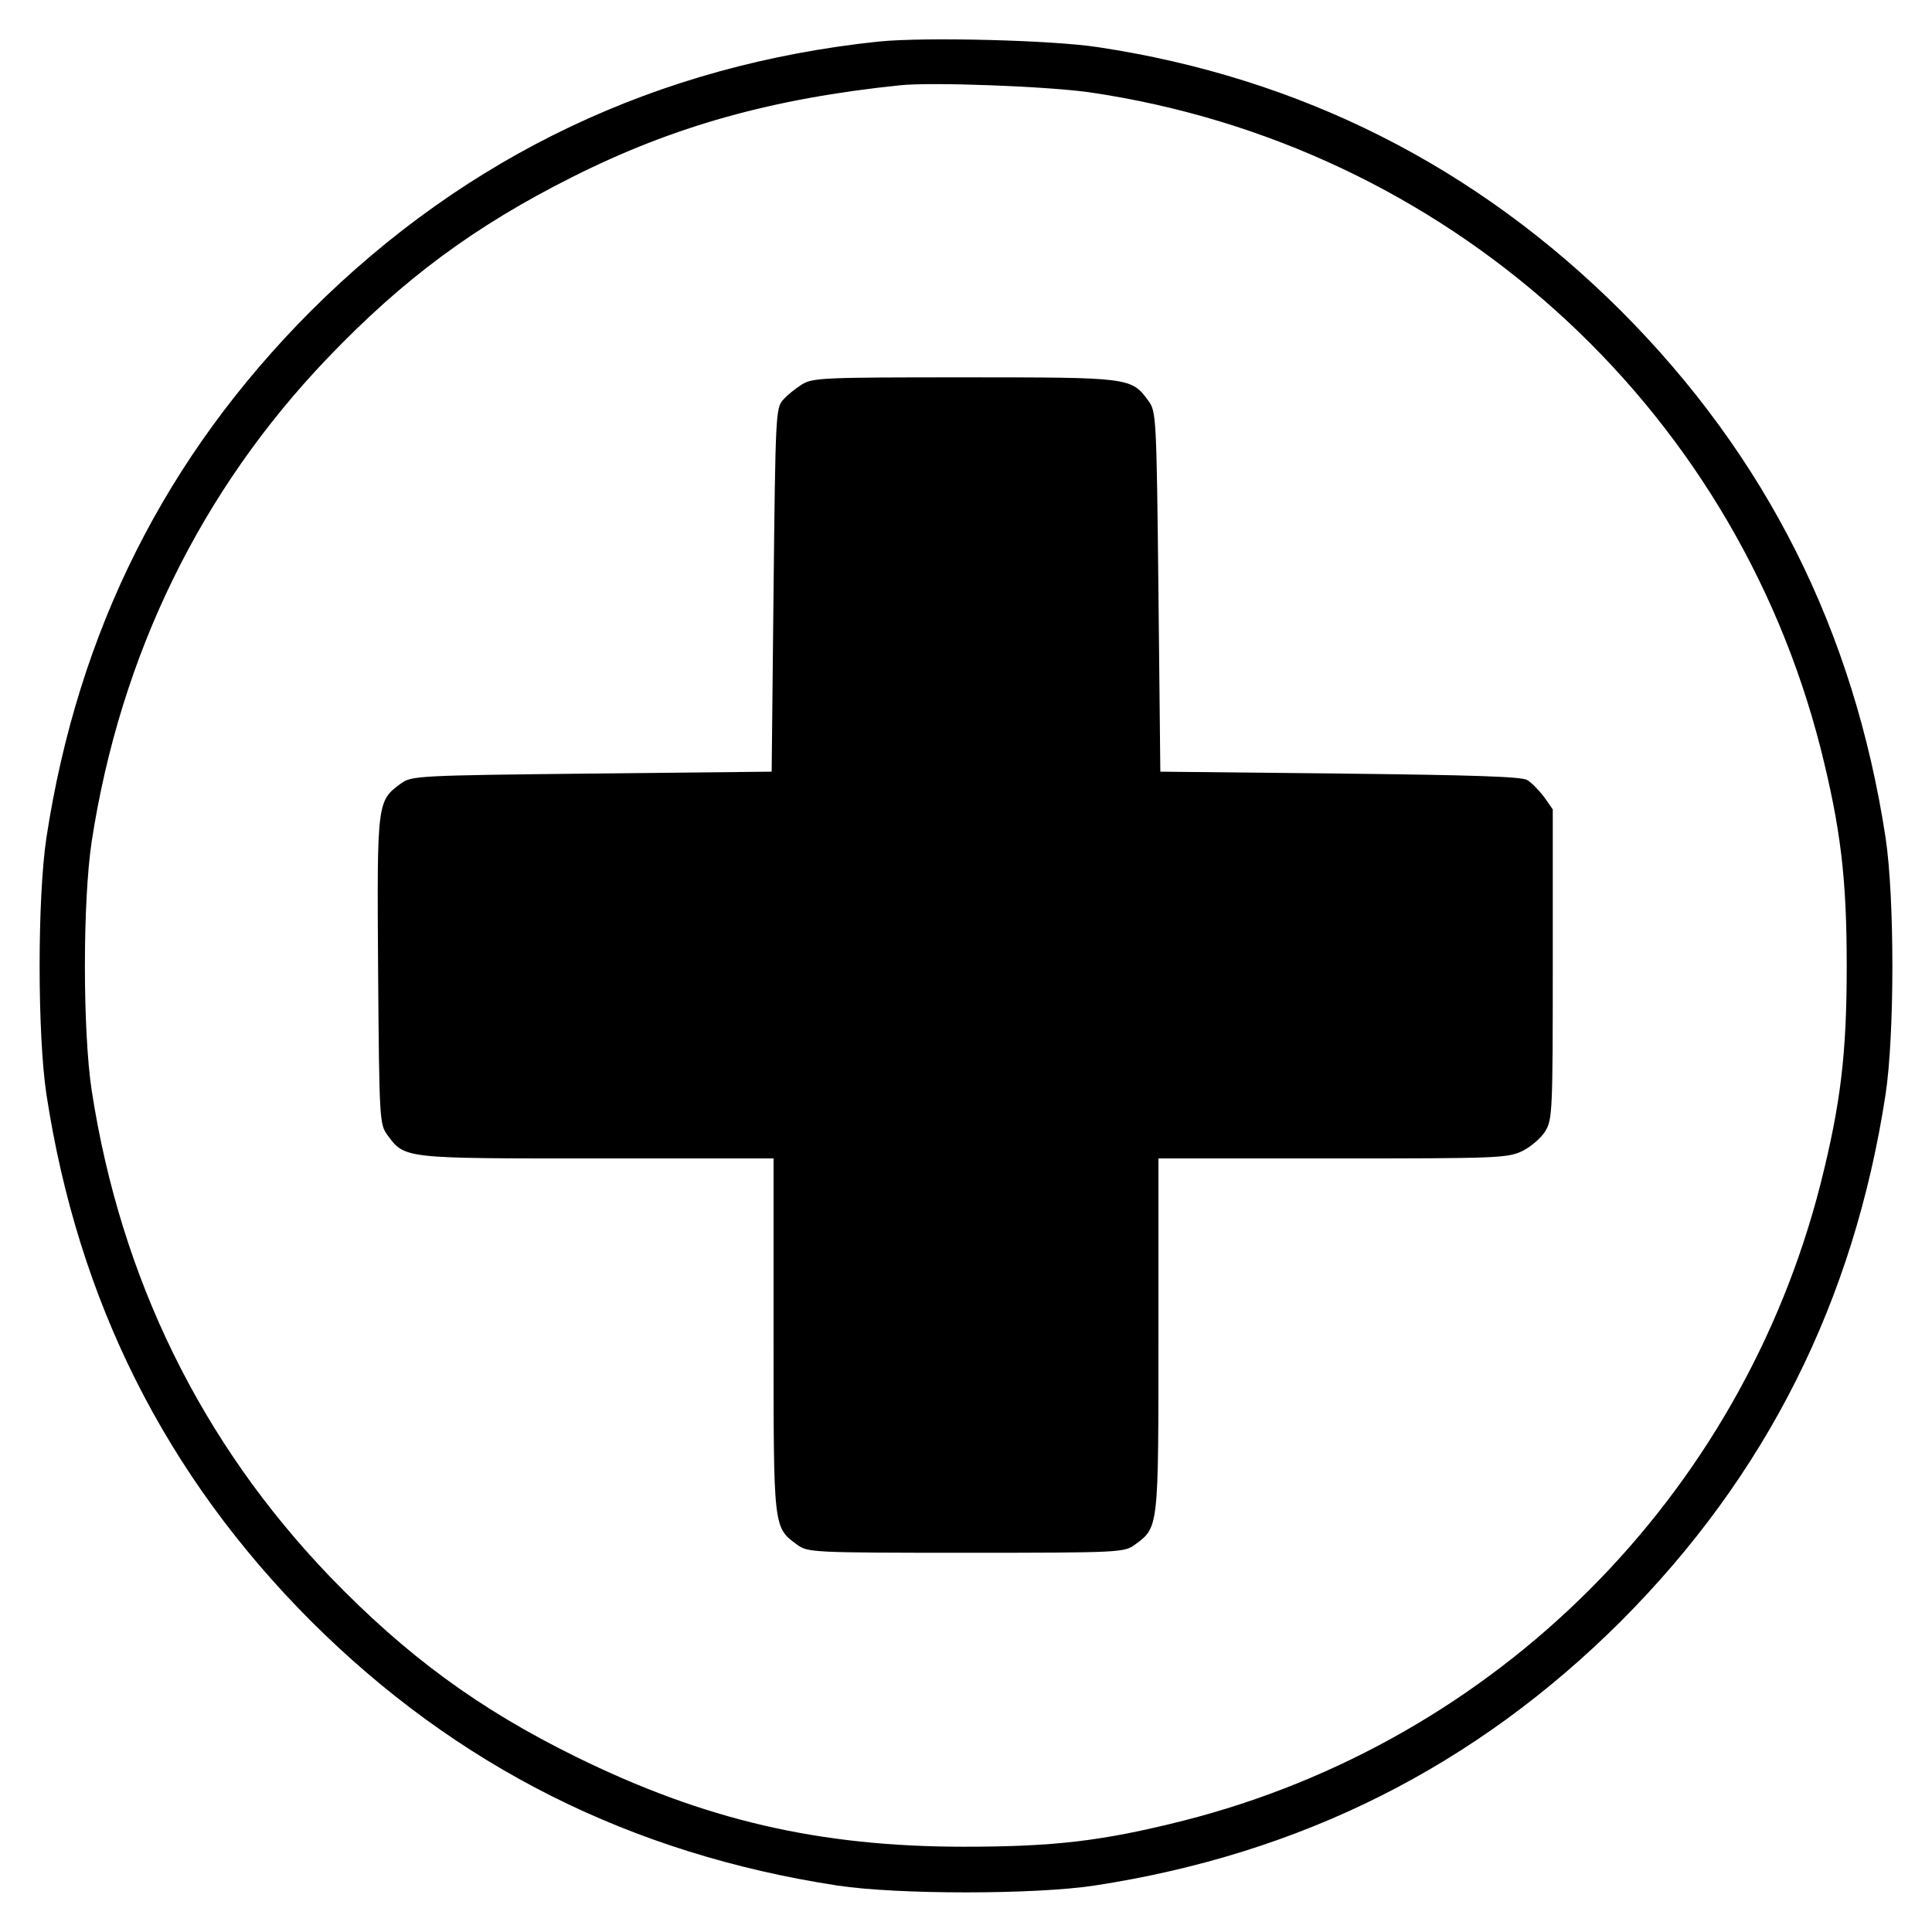
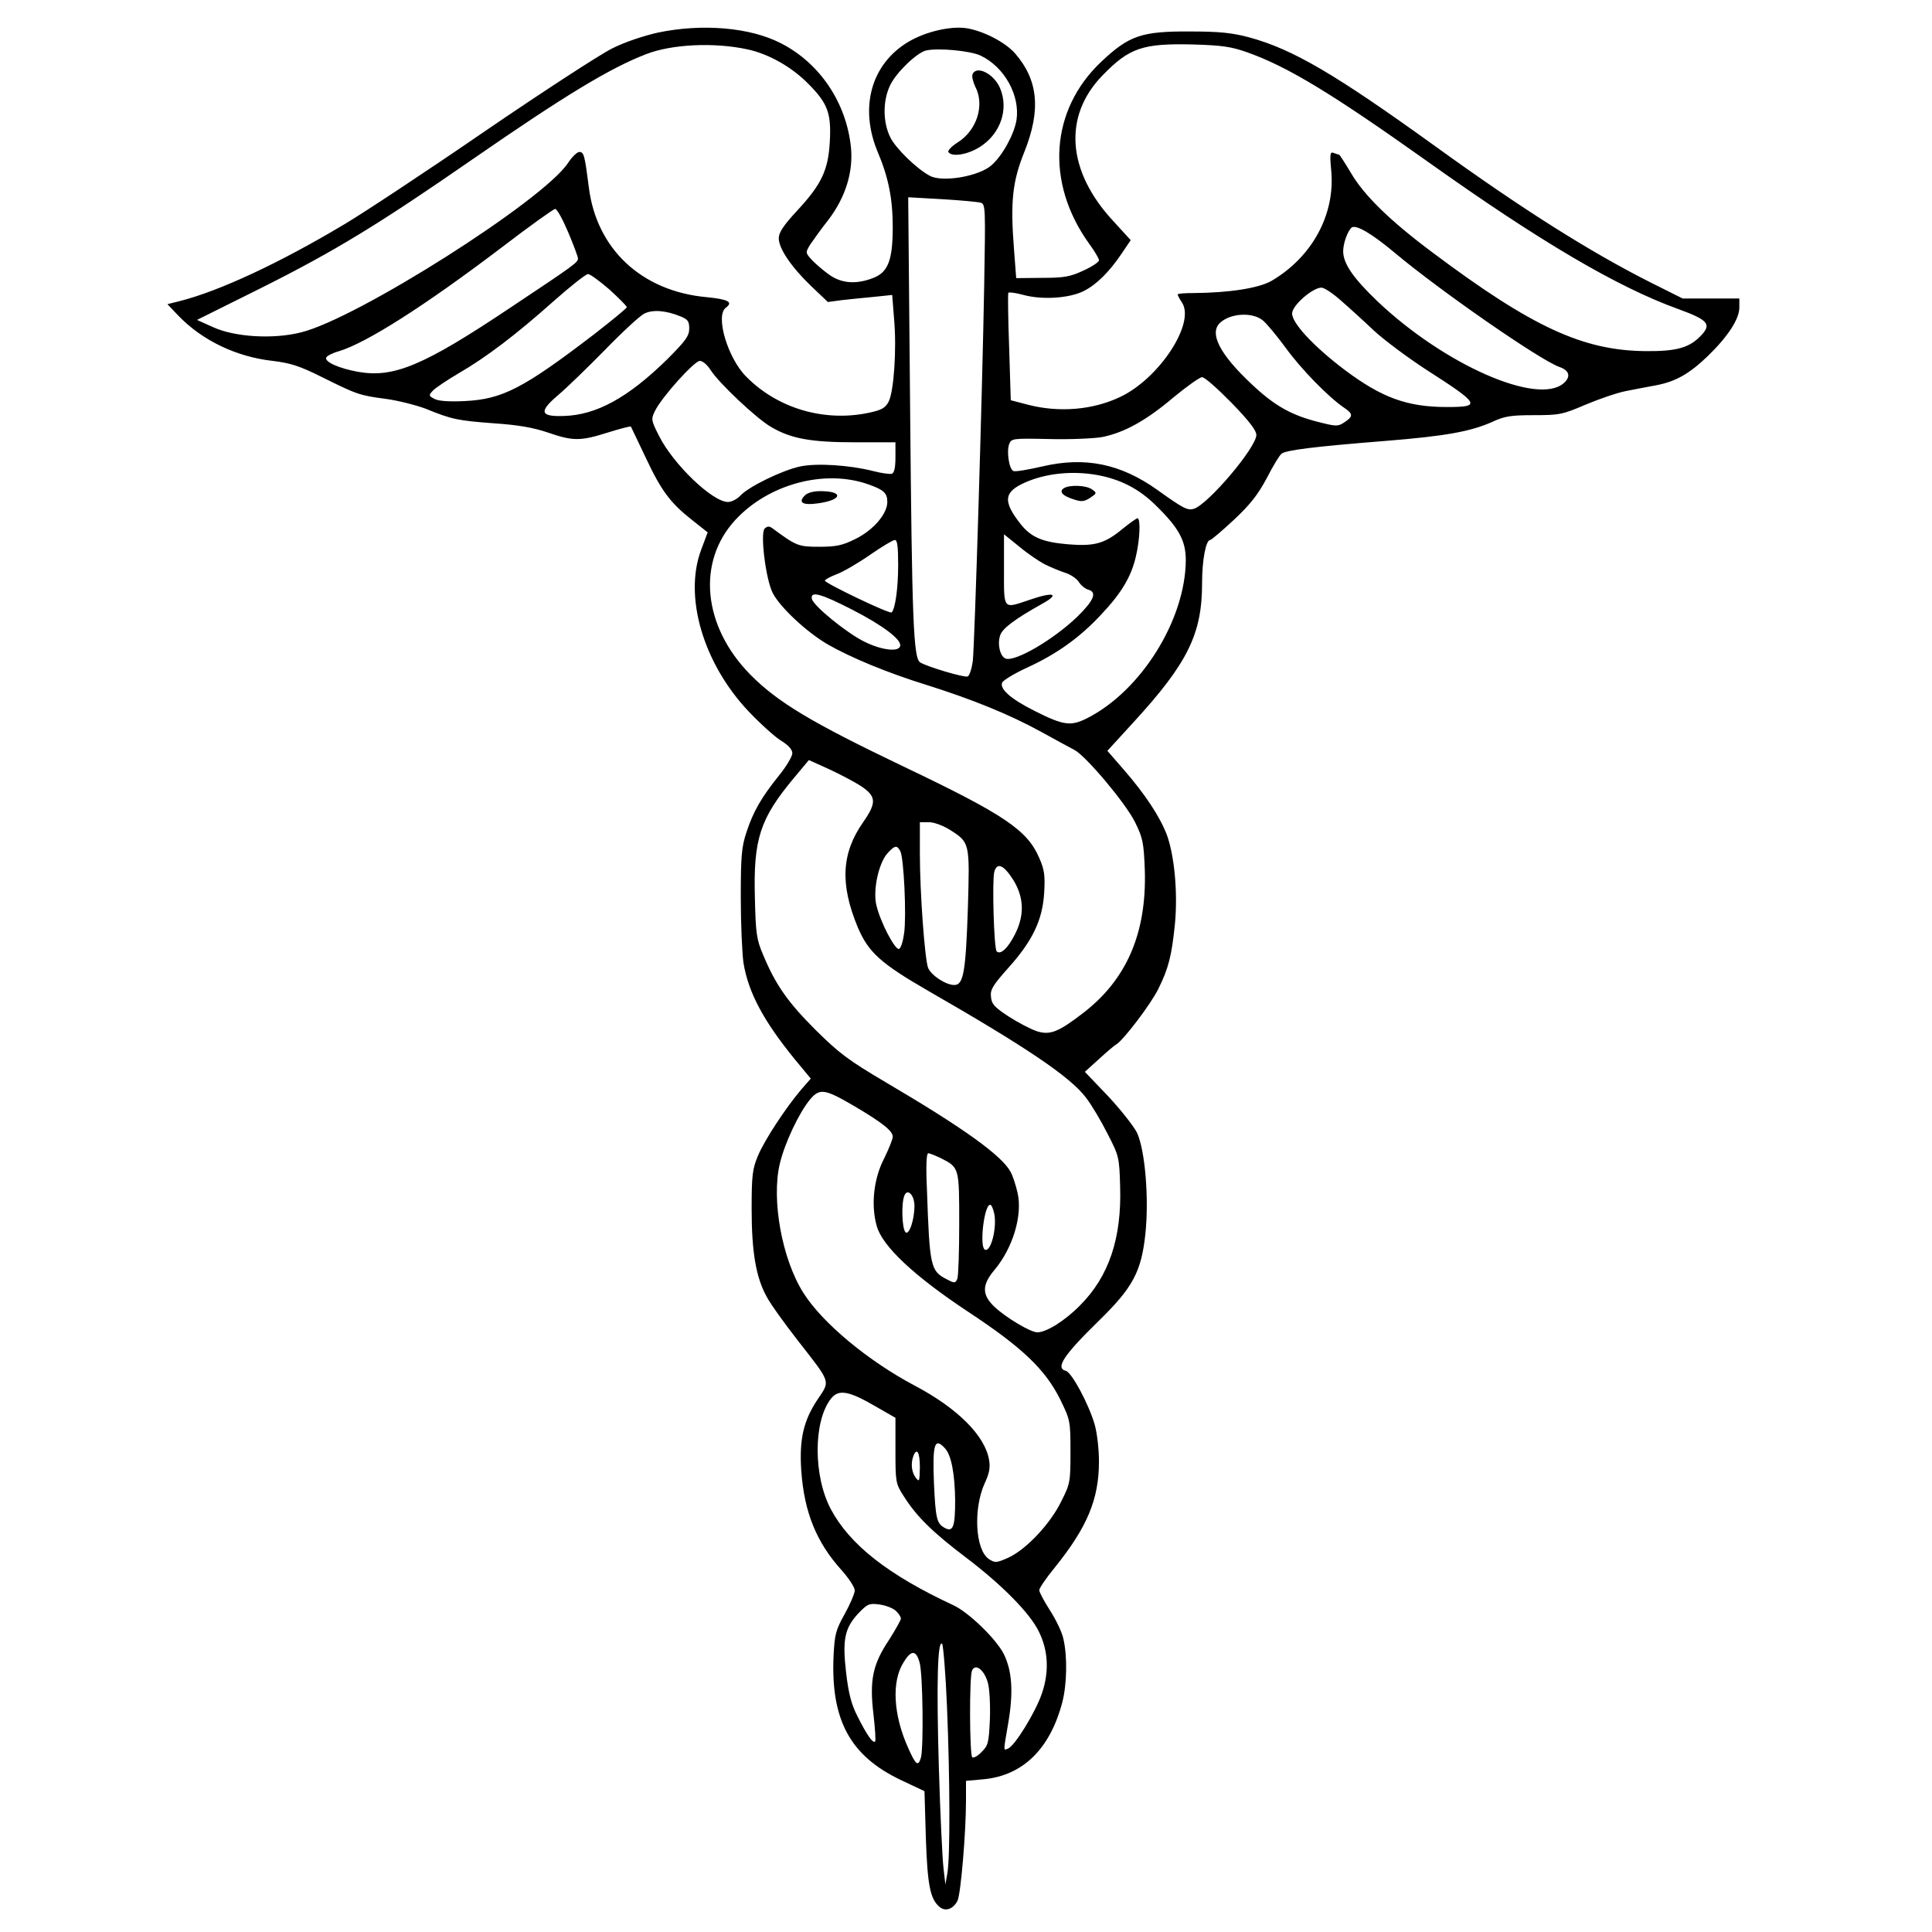
- <svg xmlns="http://www.w3.org/2000/svg" version="1.0" width="512pt" height="512pt" viewBox="0 0 512 512" preserveAspectRatio="xMidYMid meet">
-   <g transform="translate(0,512) scale(0.1,-0.1)" fill="#000000" stroke="none">
-     <path d="M2330 5010 c-585 -61 -1093 -302 -1506 -714 -385 -386 -617 -847 -701 -1396 -24 -160 -24 -520 0 -680 84 -549 316 -1010 701 -1396 386 -385 847 -617 1396 -701 160 -24 520 -24 680 0 549 84 1010 316 1396 701 385 386 617 847 701 1396 24 160 24 520 0 680 -84 549 -316 1010 -701 1396 -384 383 -849 618 -1386 699 -124 19 -460 27 -580 15z m560 -135 c941 -139 1702 -823 1935 -1739 53 -211 69 -343 69 -576 0 -233 -16 -365 -69 -576 -211 -830 -859 -1478 -1689 -1689 -214 -54 -342 -69 -581 -69 -385 0 -689 71 -1030 239 -256 126 -448 267 -650 476 -341 355 -555 790 -632 1289 -24 159 -24 501 0 660 76 494 289 930 625 1281 201 210 390 350 649 480 268 135 530 208 868 243 86 9 396 -3 505 -19z" />
-     <path d="M2125 4101 c-16 -10 -39 -28 -50 -41 -19 -21 -20 -40 -25 -504 l-5 -481 -477 -5 c-462 -5 -477 -6 -505 -26 -64 -47 -64 -47 -61 -496 3 -393 4 -407 24 -435 47 -64 41 -63 557 -63 l467 0 0 -467 c0 -516 -1 -510 63 -557 28 -20 39 -21 447 -21 408 0 419 1 447 21 64 47 63 41 63 557 l0 467 462 0 c440 0 464 1 503 20 22 11 49 34 60 52 19 31 20 52 20 443 l0 410 -23 33 c-13 17 -33 38 -45 45 -16 9 -144 13 -497 17 l-475 5 -5 477 c-5 462 -6 477 -26 505 -46 63 -48 63 -489 63 -372 0 -402 -1 -430 -19z" />
+ <svg xmlns="http://www.w3.org/2000/svg" version="1.0" width="712pt" height="712pt" viewBox="0 0 712 712" preserveAspectRatio="xMidYMid meet">
+   <g transform="translate(0,712) scale(0.1,-0.1)" fill="#000000" stroke="none">
+     <path d="M2425 7000 c-53 -12 -123 -35 -170 -59 -44 -22 -255 -159 -470 -306 -214 -147 -446 -300 -515 -341 -239 -143 -462 -247 -609 -284 l-44 -11 39 -41 c89 -93 215 -153 349 -168 65 -8 98 -18 180 -59 131 -65 139 -68 237 -81 45 -6 111 -23 146 -36 98 -40 119 -44 252 -54 90 -6 146 -16 199 -34 93 -32 120 -32 221 0 45 14 83 24 85 22 1 -2 25 -52 53 -111 59 -126 92 -170 172 -233 l58 -46 -24 -64 c-65 -173 8 -420 176 -597 43 -45 96 -93 119 -107 26 -16 41 -32 41 -46 0 -11 -22 -49 -50 -83 -64 -80 -94 -131 -119 -208 -18 -54 -21 -87 -21 -240 0 -98 5 -207 10 -242 18 -109 74 -214 190 -356 l58 -70 -35 -40 c-57 -67 -136 -187 -160 -245 -20 -48 -23 -72 -23 -195 0 -159 16 -252 55 -323 14 -27 66 -99 115 -162 125 -160 120 -147 72 -219 -51 -77 -67 -146 -59 -262 11 -153 56 -263 148 -365 27 -30 49 -64 49 -75 0 -11 -17 -51 -37 -87 -33 -59 -37 -75 -41 -153 -11 -236 60 -369 246 -458 l89 -42 5 -172 c6 -175 16 -226 51 -255 22 -18 51 -7 66 24 12 27 31 251 31 370 l0 71 66 6 c144 14 244 112 289 284 17 66 19 168 4 233 -5 25 -28 72 -50 106 -21 33 -39 66 -39 74 0 7 25 44 57 83 120 149 163 252 163 391 0 46 -7 106 -16 137 -22 75 -84 191 -106 197 -40 10 -8 58 121 184 126 123 157 181 172 320 14 131 -1 310 -31 374 -13 25 -61 86 -107 135 l-85 89 52 47 c29 27 58 51 65 55 26 16 126 147 154 204 38 77 49 122 61 239 11 117 -2 252 -30 329 -26 67 -79 148 -159 240 l-60 69 97 106 c199 217 252 325 252 511 0 86 14 160 30 160 4 0 44 34 88 75 61 57 89 94 121 154 22 43 46 83 54 89 16 13 118 26 382 47 225 18 315 35 394 70 45 21 68 25 153 25 94 0 106 2 192 39 50 21 117 44 149 50 31 6 81 16 110 21 73 14 122 42 191 108 74 72 116 136 116 179 l0 33 -104 0 -105 0 -118 59 c-222 112 -470 268 -795 503 -369 266 -523 356 -683 400 -64 17 -109 22 -220 22 -178 1 -224 -15 -326 -111 -189 -178 -207 -445 -46 -670 21 -28 37 -56 37 -62 0 -7 -26 -24 -57 -38 -49 -23 -72 -27 -153 -27 l-95 -1 -8 105 c-14 176 -6 251 38 360 62 155 51 265 -34 363 -37 42 -117 83 -179 93 -59 9 -152 -13 -214 -50 -138 -82 -182 -243 -113 -407 39 -92 55 -171 55 -276 0 -121 -17 -166 -71 -187 -63 -25 -119 -21 -165 13 -21 15 -50 40 -63 54 -23 26 -23 26 -5 56 11 16 40 57 67 91 63 83 92 176 83 267 -17 165 -115 311 -259 384 -113 58 -288 73 -452 39z m330 -62 c79 -17 165 -66 226 -129 70 -71 83 -107 77 -213 -6 -104 -31 -156 -120 -252 -51 -55 -68 -81 -68 -102 0 -38 46 -106 120 -177 l61 -58 52 7 c29 3 82 9 118 12 l67 7 7 -89 c10 -110 -1 -267 -20 -304 -12 -23 -25 -31 -72 -41 -164 -35 -336 15 -452 132 -69 68 -116 226 -76 255 28 21 9 31 -72 39 -239 22 -405 178 -433 405 -15 117 -18 130 -35 130 -8 0 -27 -18 -42 -41 -91 -138 -778 -574 -984 -624 -103 -26 -244 -17 -323 19 l-60 27 235 117 c274 137 437 237 782 476 337 233 503 334 637 386 94 37 251 45 375 18z m1842 -11 c149 -53 312 -152 665 -403 410 -292 698 -462 923 -543 107 -39 122 -55 88 -93 -44 -49 -91 -63 -208 -62 -231 2 -418 88 -785 363 -157 117 -253 211 -301 293 -22 37 -42 68 -44 68 -2 0 -11 3 -19 6 -14 6 -16 -2 -10 -65 15 -161 -70 -318 -220 -406 -47 -27 -155 -44 -288 -45 -32 0 -58 -2 -58 -5 0 -3 7 -17 16 -30 50 -76 -84 -280 -228 -348 -101 -48 -224 -58 -338 -29 l-65 17 -6 195 c-4 107 -5 198 -3 201 2 3 27 0 56 -8 70 -19 171 -12 223 15 47 24 93 70 139 138 l33 49 -64 70 c-171 184 -186 387 -40 537 99 102 148 119 337 114 103 -3 138 -8 197 -29z m-983 -12 c88 -42 146 -147 132 -238 -9 -53 -52 -131 -92 -166 -46 -41 -181 -64 -227 -39 -48 25 -127 102 -146 142 -28 56 -28 136 0 193 23 47 98 119 132 127 46 10 163 -1 201 -19z m0 -542 c18 -5 18 -18 13 -307 -7 -398 -35 -1317 -42 -1383 -4 -28 -12 -53 -19 -56 -12 -5 -150 36 -175 52 -25 16 -30 157 -37 940 l-7 774 124 -7 c68 -4 132 -10 143 -13z m-1520 -109 c20 -47 36 -91 36 -96 0 -15 -9 -22 -245 -179 -324 -217 -434 -263 -567 -239 -70 13 -121 36 -116 52 2 6 23 17 45 23 102 30 320 169 603 384 102 78 190 141 196 141 7 0 28 -39 48 -86z m3049 -78 c166 -139 531 -392 603 -418 38 -13 44 -36 17 -60 -96 -84 -440 68 -686 301 -90 86 -127 140 -127 185 0 31 18 78 32 88 18 10 75 -24 161 -96z m-2897 -133 c35 -32 64 -61 64 -65 0 -4 -55 -49 -122 -101 -260 -199 -337 -238 -474 -245 -59 -3 -99 0 -113 8 -21 11 -22 13 -6 30 9 10 51 38 93 63 104 60 214 144 351 266 62 55 120 101 128 101 8 0 43 -26 79 -57z m2695 -40 c30 -26 85 -76 123 -112 38 -35 124 -99 190 -142 201 -129 207 -139 78 -139 -147 0 -241 35 -378 138 -116 88 -196 175 -192 209 3 30 76 93 108 93 10 0 42 -21 71 -47z m-2433 -59 c27 -11 32 -18 32 -45 0 -27 -13 -45 -82 -114 -144 -141 -261 -205 -381 -208 -87 -3 -92 16 -20 77 32 27 110 103 173 167 63 65 128 125 144 133 31 16 80 12 134 -10z m2145 -14 c15 -12 53 -58 86 -103 56 -77 156 -180 215 -220 33 -22 33 -32 1 -53 -24 -16 -30 -16 -93 0 -101 25 -163 59 -248 139 -120 112 -160 191 -116 229 39 34 117 38 155 8z m-2034 -184 c29 -46 168 -178 222 -209 74 -44 148 -57 311 -57 l148 0 0 -55 c0 -37 -4 -57 -13 -61 -7 -2 -39 2 -69 10 -87 22 -207 30 -269 17 -66 -14 -189 -74 -220 -107 -12 -13 -33 -24 -46 -24 -57 0 -201 138 -254 243 -29 57 -30 62 -16 91 24 51 146 186 166 186 11 0 28 -15 40 -34z m1920 -121 c64 -66 91 -101 91 -118 0 -46 -177 -255 -230 -272 -23 -7 -38 0 -134 69 -136 97 -267 124 -425 87 -52 -12 -99 -20 -106 -17 -16 6 -26 71 -16 99 8 21 12 22 147 19 77 -2 164 2 194 7 83 16 165 62 264 146 50 41 97 75 106 75 10 0 58 -43 109 -95z m-493 -266 c84 -16 151 -50 213 -111 85 -83 111 -130 111 -202 -1 -219 -164 -482 -364 -583 -60 -30 -86 -27 -193 27 -86 43 -129 80 -120 104 4 9 45 34 93 56 109 50 194 111 271 194 76 80 112 141 129 215 15 62 18 141 6 141 -4 0 -29 -18 -55 -39 -65 -54 -103 -65 -200 -57 -96 8 -137 26 -176 75 -66 84 -62 118 17 153 77 34 175 44 268 27z m-846 -34 c57 -20 70 -32 70 -65 0 -44 -52 -104 -117 -136 -48 -24 -71 -29 -134 -29 -78 0 -84 3 -175 70 -9 6 -17 6 -26 -3 -17 -17 4 -188 30 -238 27 -52 123 -142 201 -188 85 -49 222 -106 368 -151 168 -53 303 -108 418 -171 55 -30 111 -61 125 -68 43 -23 189 -197 223 -266 29 -59 32 -75 36 -177 7 -232 -67 -403 -227 -526 -92 -71 -123 -83 -172 -67 -23 8 -69 32 -103 54 -52 34 -63 46 -65 73 -3 26 7 42 63 105 90 100 127 177 133 277 4 64 1 86 -18 129 -44 103 -129 160 -500 337 -341 163 -464 237 -565 339 -175 178 -198 415 -55 570 122 132 329 188 490 131z m649 -294 c20 -10 53 -24 74 -31 21 -6 45 -22 53 -35 8 -13 24 -25 34 -28 34 -9 22 -39 -39 -99 -88 -85 -230 -168 -265 -155 -21 8 -31 54 -20 86 9 26 55 60 155 116 67 37 42 45 -45 15 -101 -34 -96 -40 -96 111 l0 130 57 -46 c31 -26 73 -54 92 -64z m-539 -3 c0 -87 -11 -162 -24 -175 -7 -7 -246 108 -246 117 0 4 20 15 44 24 24 9 79 41 122 71 43 30 85 55 92 55 9 0 12 -25 12 -92z m-169 -165 c113 -58 185 -112 176 -135 -7 -22 -72 -13 -133 18 -66 33 -187 132 -192 157 -6 30 32 20 149 -40z m32 -650 c57 -38 58 -61 8 -133 -80 -114 -86 -228 -20 -387 39 -92 84 -133 257 -233 364 -209 527 -319 584 -395 21 -27 57 -88 80 -134 42 -81 43 -87 46 -193 6 -191 -41 -332 -148 -439 -56 -57 -124 -99 -157 -99 -25 0 -114 53 -157 93 -48 45 -48 81 -1 137 68 81 104 202 85 284 -6 27 -17 61 -25 76 -31 60 -171 161 -460 331 -139 82 -172 107 -260 194 -102 102 -147 166 -193 277 -24 56 -27 79 -30 209 -6 217 19 292 143 441 l56 67 75 -34 c41 -19 94 -47 117 -62z m329 -162 c72 -46 72 -47 65 -286 -8 -236 -16 -285 -50 -285 -32 0 -86 36 -97 64 -12 34 -30 276 -30 419 l0 117 33 0 c19 0 52 -12 79 -29z m-184 -78 c13 -25 23 -238 14 -302 -4 -30 -12 -56 -19 -58 -14 -5 -68 97 -83 160 -14 55 8 158 42 194 26 28 34 29 46 6z m417 -107 c39 -64 41 -130 5 -200 -26 -51 -53 -76 -67 -62 -10 10 -17 257 -9 292 10 38 35 27 71 -30z m-589 -831 c107 -63 144 -93 144 -114 0 -10 -15 -46 -32 -81 -38 -73 -49 -171 -27 -248 20 -74 138 -185 338 -317 200 -132 283 -212 338 -322 37 -76 38 -79 38 -193 0 -111 -1 -118 -34 -183 -40 -83 -131 -179 -196 -208 -43 -19 -48 -19 -70 -5 -51 33 -59 185 -16 280 17 36 21 58 16 86 -15 89 -116 190 -273 273 -172 91 -341 231 -411 342 -79 124 -119 344 -87 477 18 76 71 188 112 237 35 41 54 38 160 -24z m323 -194 c66 -34 66 -34 66 -240 0 -102 -3 -194 -7 -204 -7 -16 -10 -17 -38 -2 -61 31 -64 45 -74 333 -4 85 -2 132 5 132 5 0 27 -9 48 -19z m-99 -175 c0 -52 -20 -110 -33 -97 -13 13 -16 107 -4 135 11 28 37 2 37 -38z m294 -28 c11 -53 -13 -146 -35 -133 -20 13 -2 165 20 165 5 0 11 -14 15 -32z m-439 -710 l75 -43 0 -121 c0 -116 1 -122 30 -167 47 -75 107 -134 230 -227 132 -100 237 -206 269 -274 34 -69 38 -147 11 -226 -23 -69 -100 -194 -125 -204 -18 -7 -18 -15 1 96 19 112 14 191 -17 253 -28 55 -129 153 -185 179 -241 112 -382 223 -452 354 -65 122 -65 324 0 407 28 36 65 30 163 -27z m258 -156 c23 -25 36 -95 37 -192 0 -98 -8 -117 -38 -101 -30 16 -34 35 -40 163 -6 147 2 173 41 130z m-93 -69 c-1 -53 -2 -56 -15 -39 -16 21 -19 53 -9 80 13 33 24 14 24 -41z m-89 -529 c10 -9 19 -22 19 -29 0 -6 -20 -41 -44 -79 -60 -90 -72 -148 -57 -274 6 -52 9 -97 6 -100 -8 -8 -31 25 -65 93 -23 45 -33 85 -42 162 -14 122 -5 164 47 219 32 33 38 36 76 31 22 -3 49 -13 60 -23z m189 -355 c11 -263 12 -557 1 -614 l-7 -40 -7 61 c-4 33 -12 199 -17 369 -9 307 -5 474 12 457 4 -4 13 -109 18 -233z m-101 164 c12 -40 15 -313 5 -350 -10 -35 -19 -28 -47 35 -55 122 -62 245 -17 316 28 46 46 46 59 -1z m252 -76 c6 -23 9 -83 7 -135 -4 -84 -6 -95 -31 -119 -14 -15 -30 -23 -34 -19 -10 10 -11 295 -1 319 12 29 46 3 59 -46z" />
+     <path d="M3584 6846 c-3 -8 2 -28 10 -45 36 -68 6 -162 -65 -206 -22 -14 -37 -30 -34 -35 12 -20 72 -10 117 19 75 48 106 138 74 215 -22 54 -88 87 -102 52z" />
+     <path d="M3921 5321 c-19 -12 -7 -28 35 -41 29 -10 39 -9 61 5 25 17 26 18 8 31 -21 16 -83 18 -104 5z" />
+     <path d="M2966 5294 c-26 -26 -8 -37 48 -29 90 12 97 45 9 45 -25 0 -48 -6 -57 -16z" />
  </g>
</svg>
